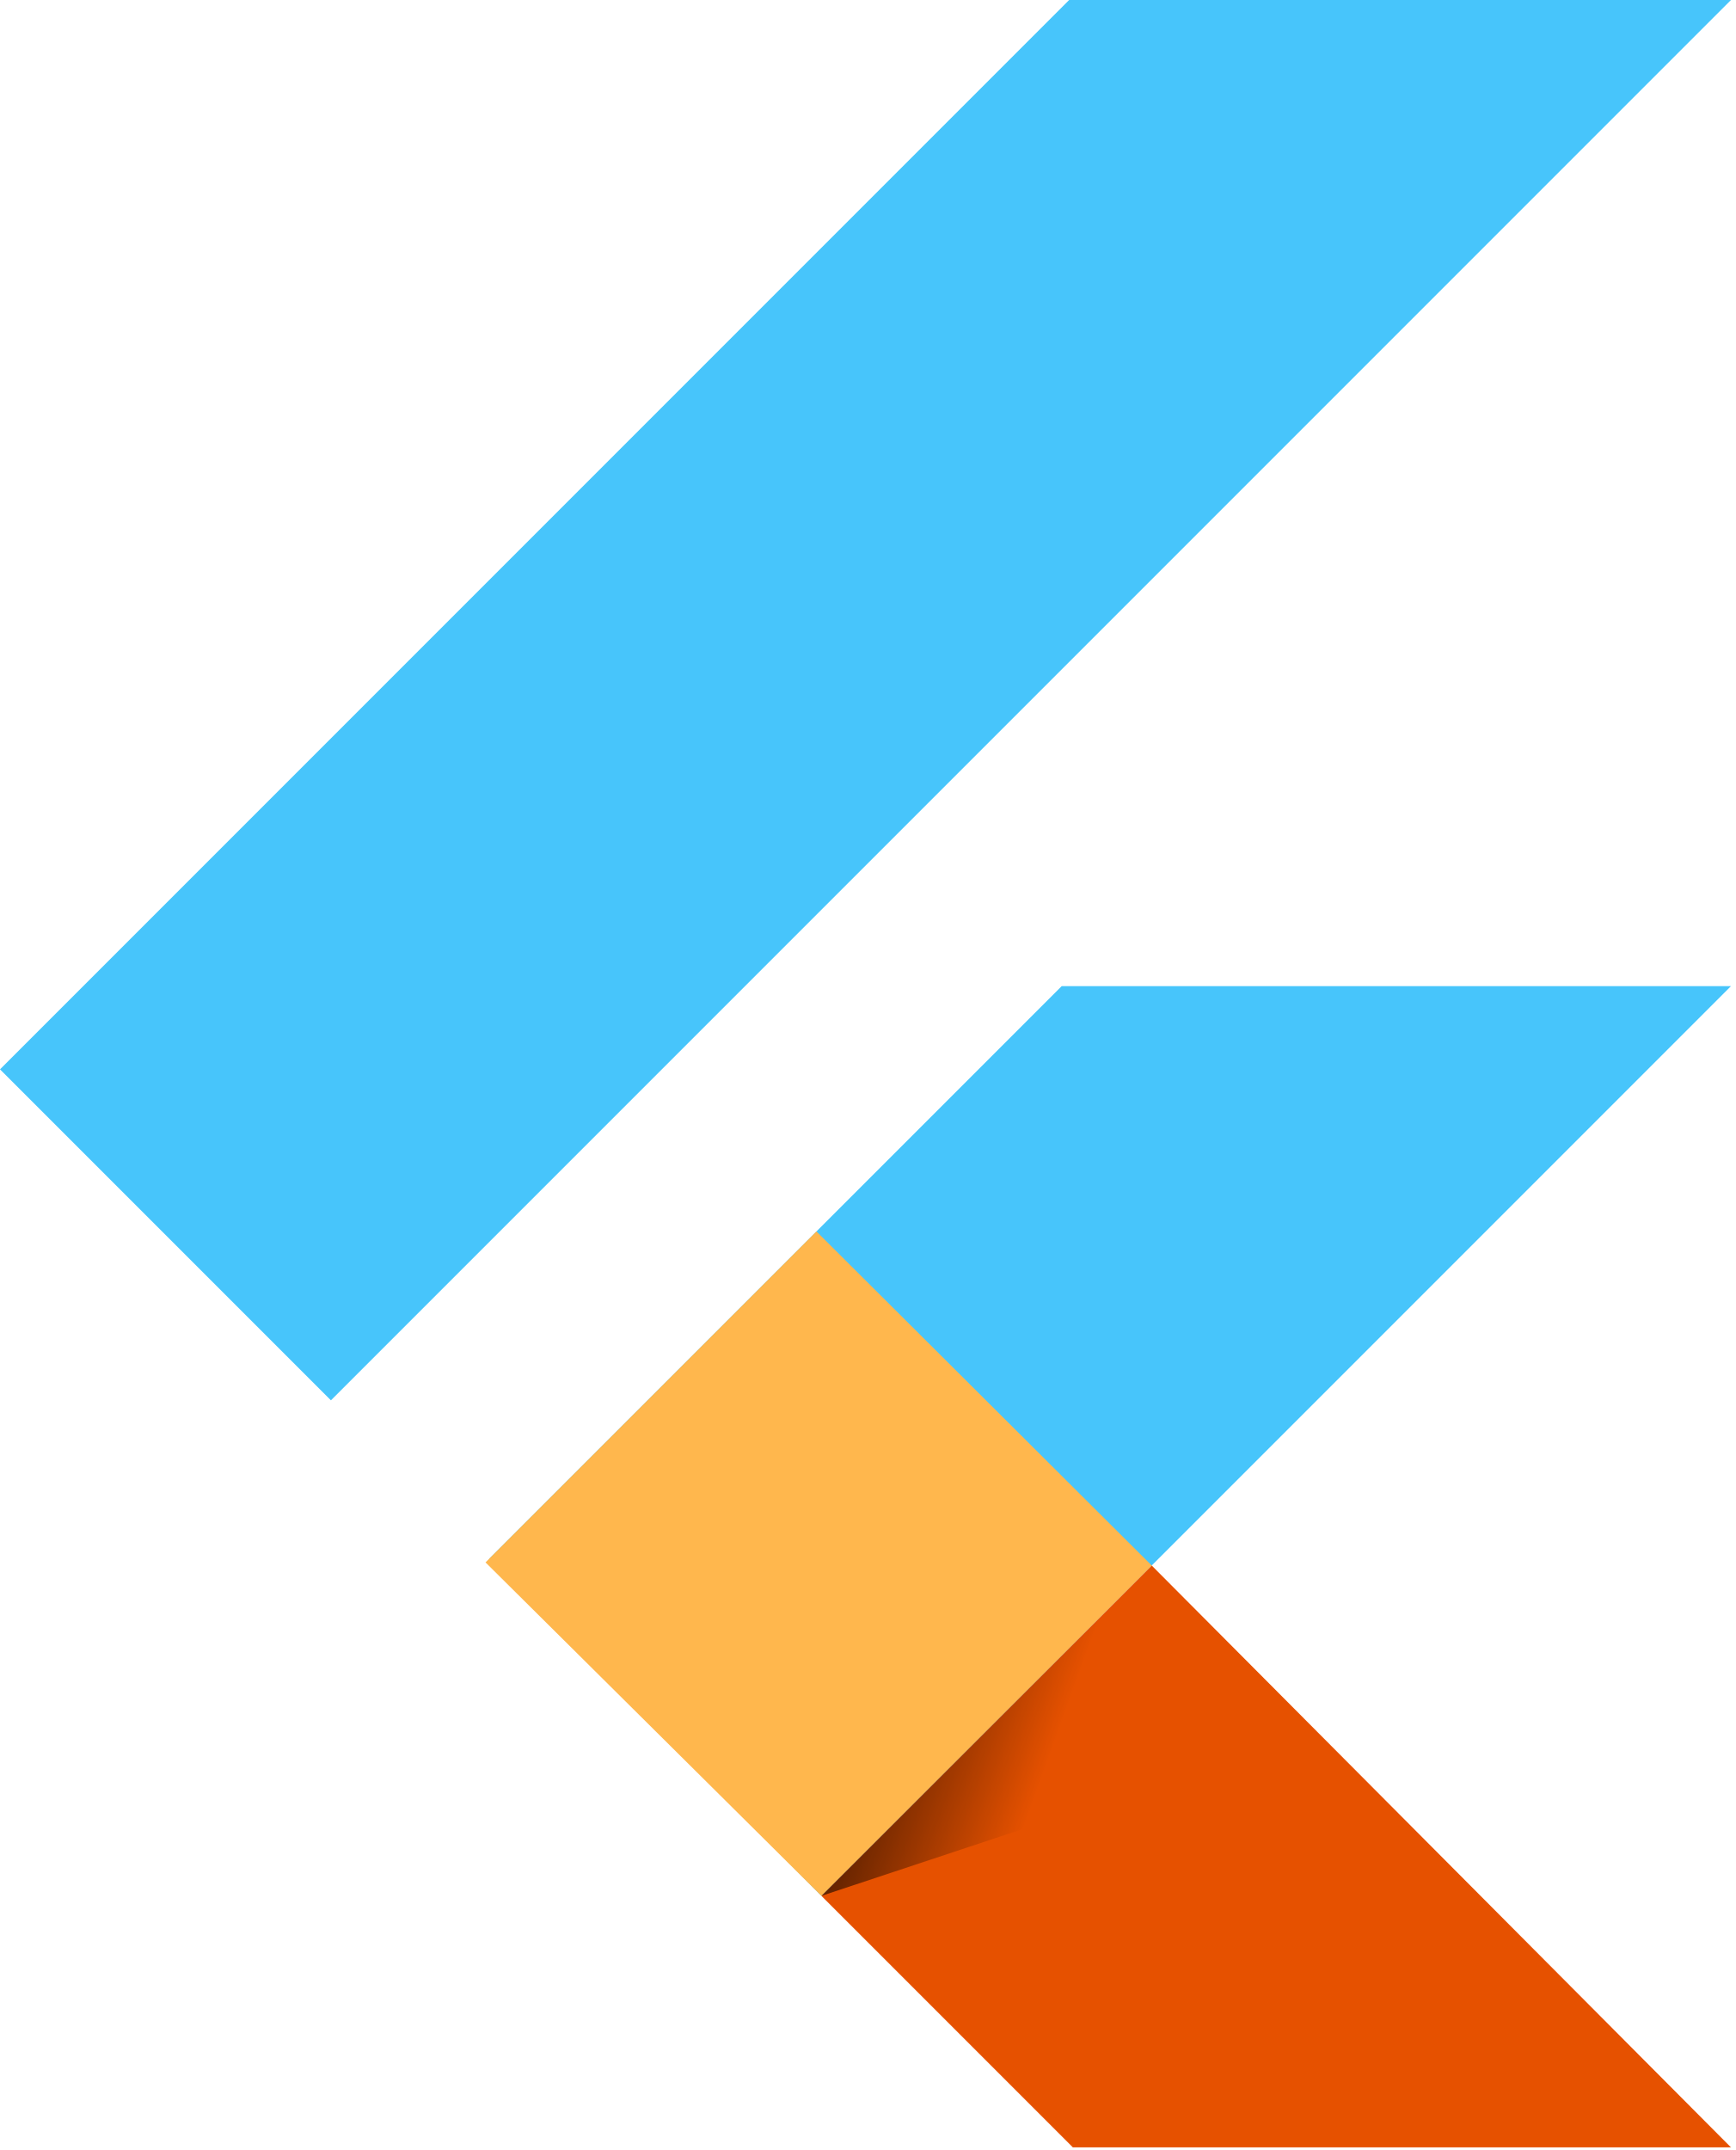
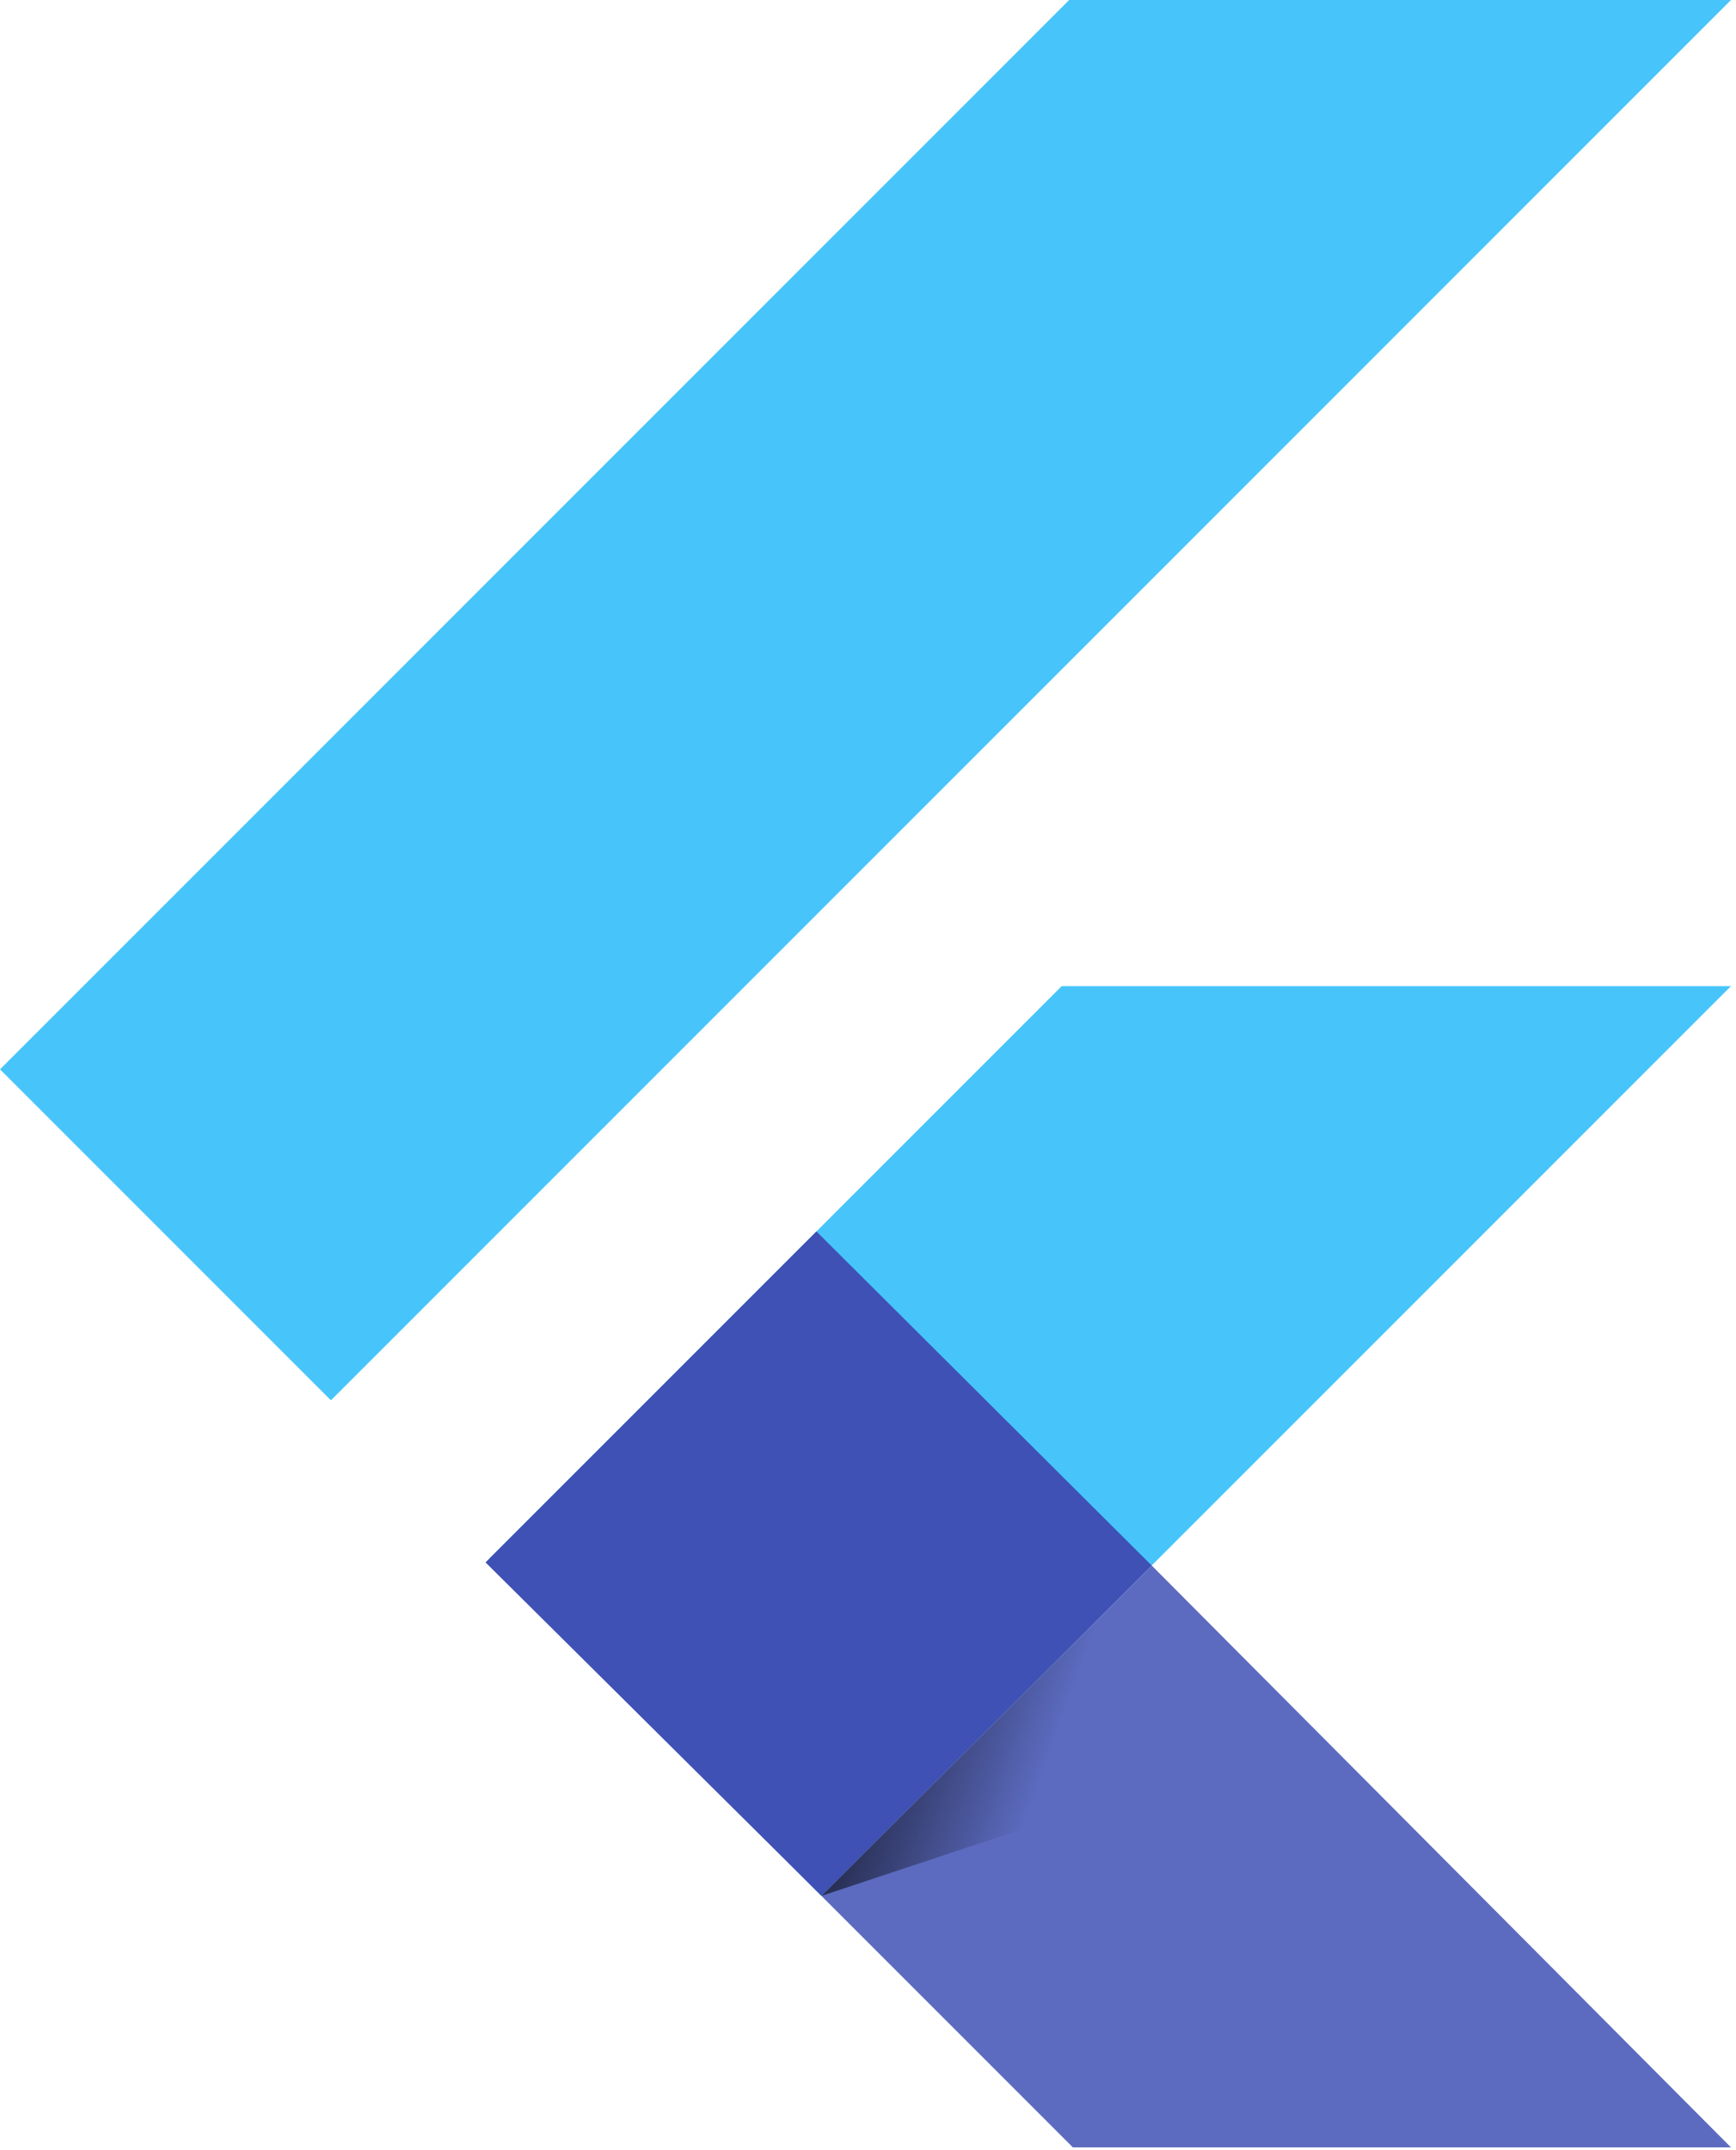
<svg xmlns="http://www.w3.org/2000/svg" width="256px" height="317px" viewBox="0 0 256 317" version="1.1" preserveAspectRatio="xMidYMid">
  <defs>
    <linearGradient x1="3.952%" y1="26.993%" x2="75.897%" y2="52.919%" id="linearGradient-1">
      <stop stop-color="#000000" offset="0%" />
      <stop stop-color="#000000" stop-opacity="0" offset="100%" />
    </linearGradient>
  </defs>
  <g>
    <polygon fill="#47C5FB" points="157.666 0.001 0.001 157.666 48.801 206.466 255.268 0.001" />
    <polygon fill="#47C5FB" points="156.567 145.397 72.149 229.815 121.133 279.531 169.843 230.821 255.268 145.397" />
-     <polygon fill="#E65100" points="121.133 279.531 158.215 316.613 255.267 316.613 169.842 230.821" />
-     <polygon fill="#FFB74D" points="71.6 230.364 120.401 181.563 169.842 230.821 121.133 279.531" />
+     <polygon fill="#5C6BC0" points="121.133 279.531 158.215 316.613 255.267 316.613 169.842 230.821" />
+     <polygon fill="#3F51B5" points="71.6 230.364 120.401 181.563 169.842 230.821 121.133 279.531" />
    <polygon fill-opacity="0.8" fill="url(#linearGradient-1)" points="121.133 279.531 161.693 266.072 165.722 234.941" />
  </g>
</svg>
